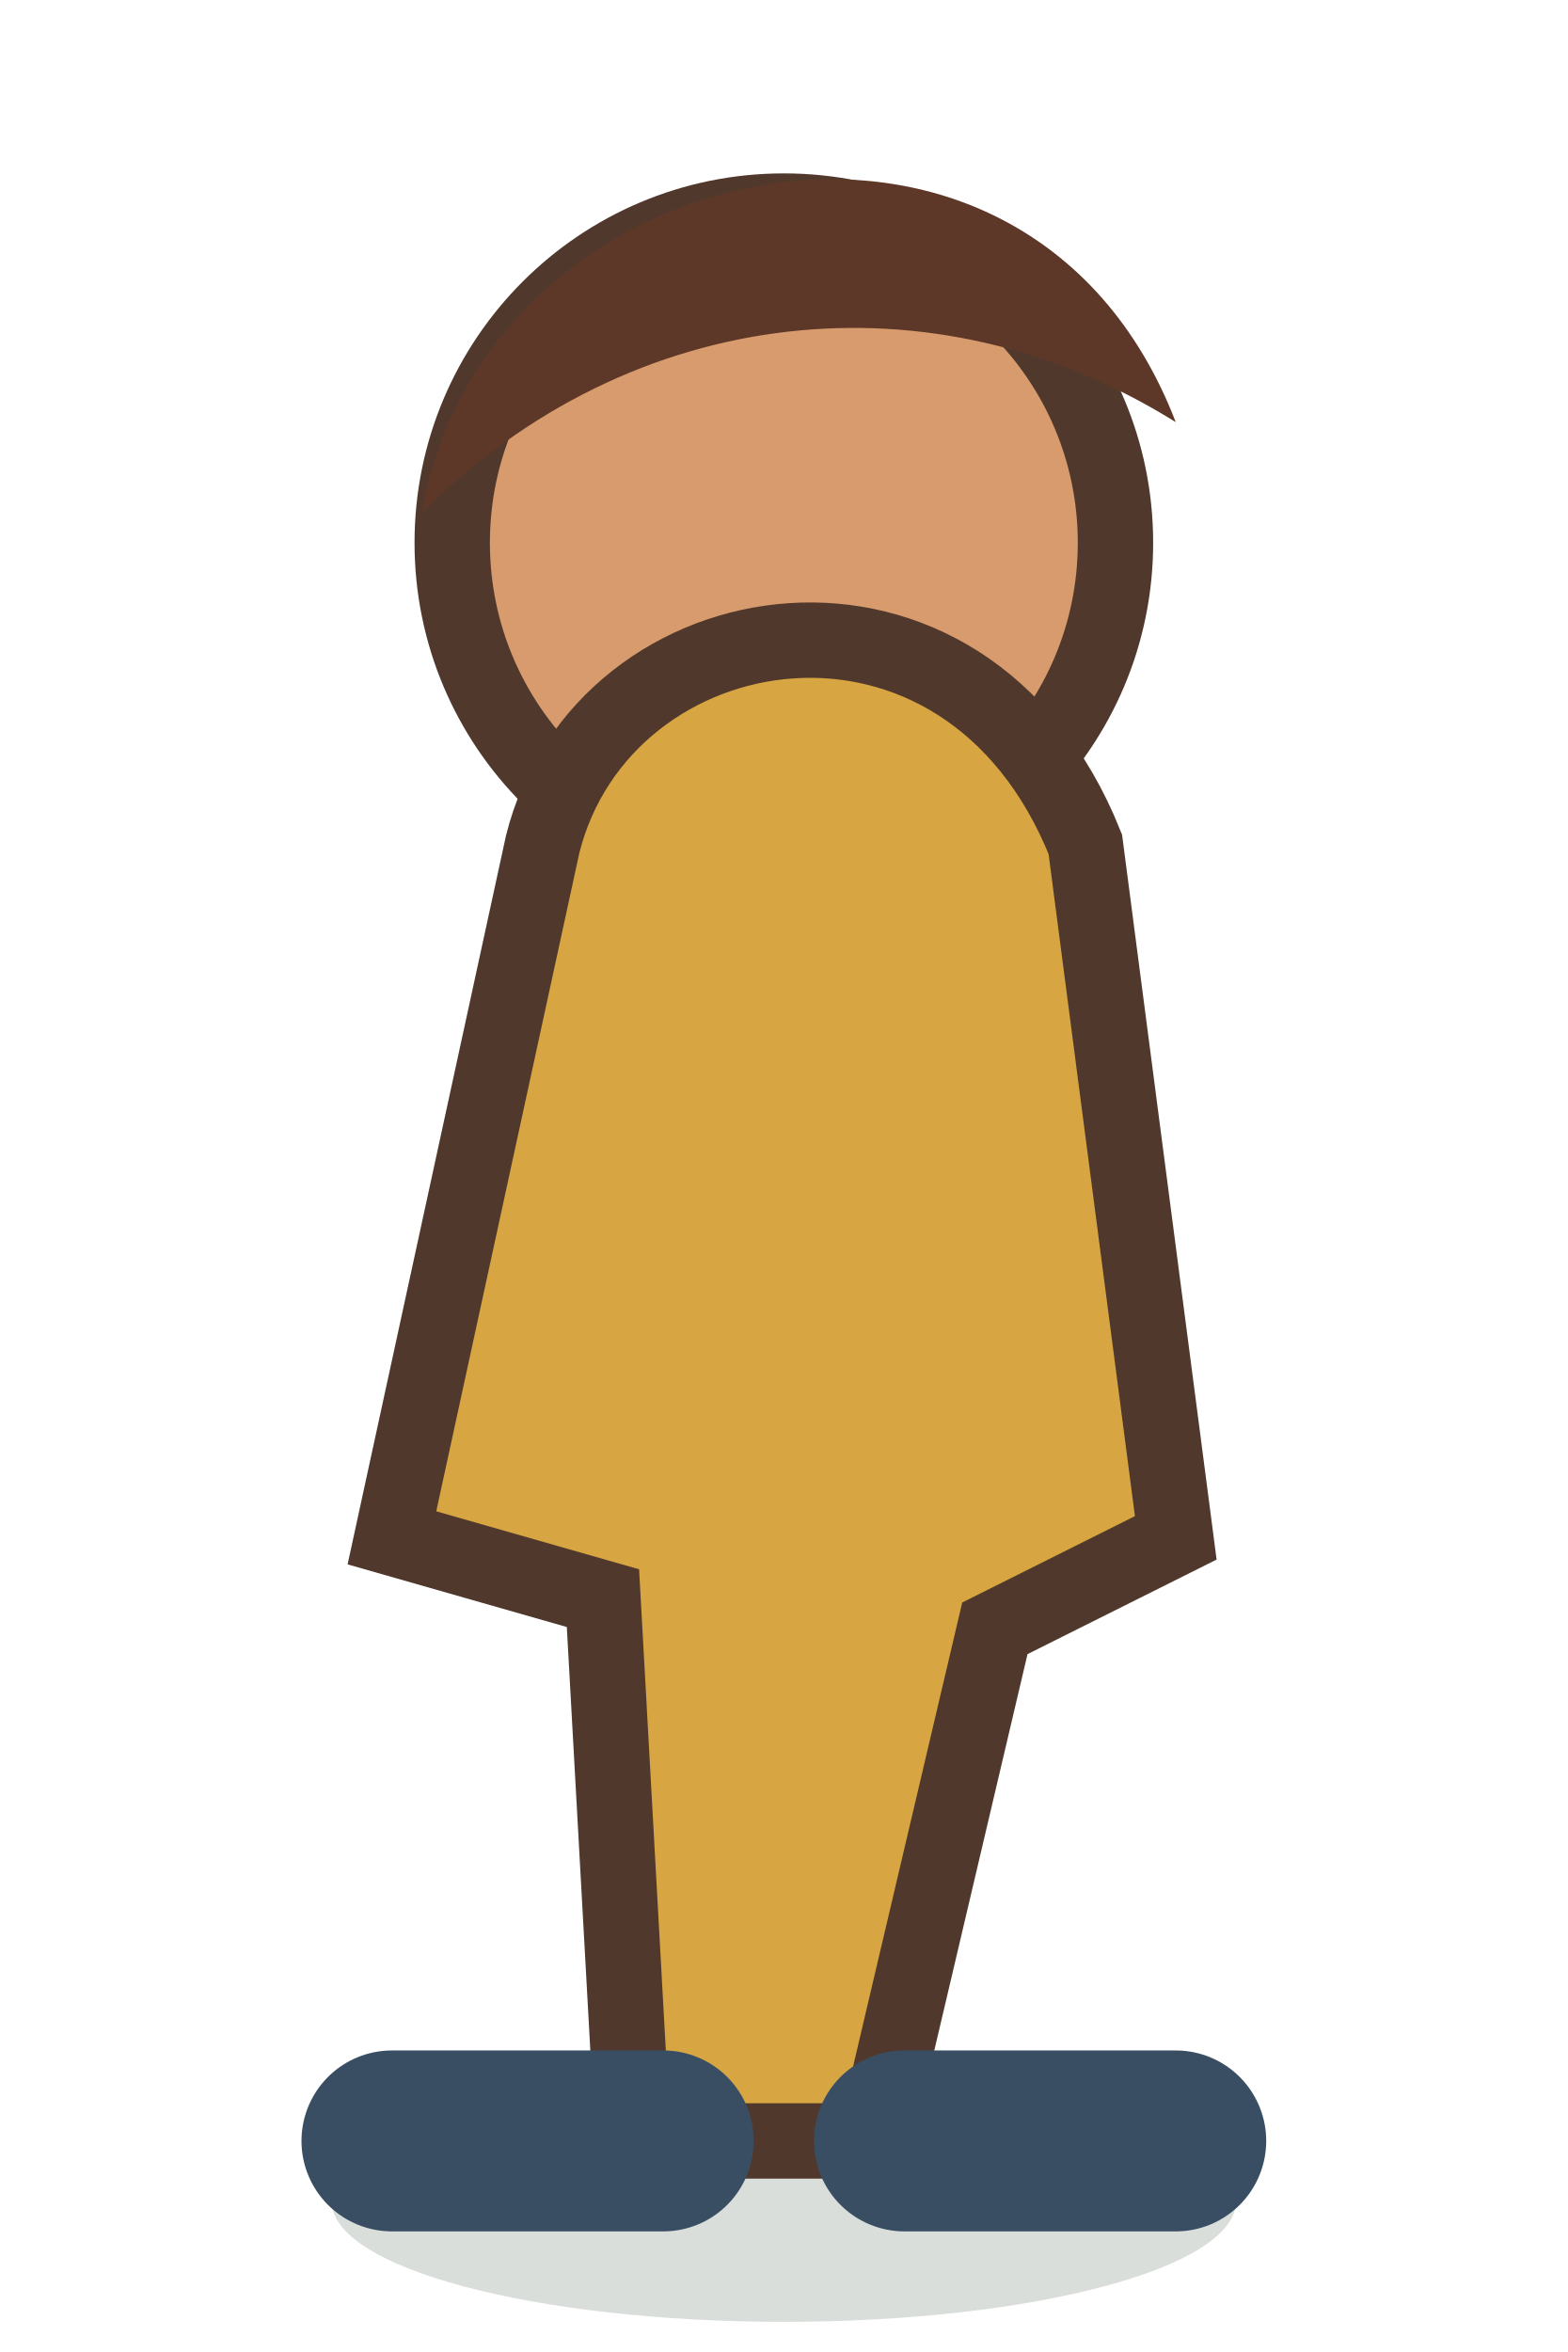
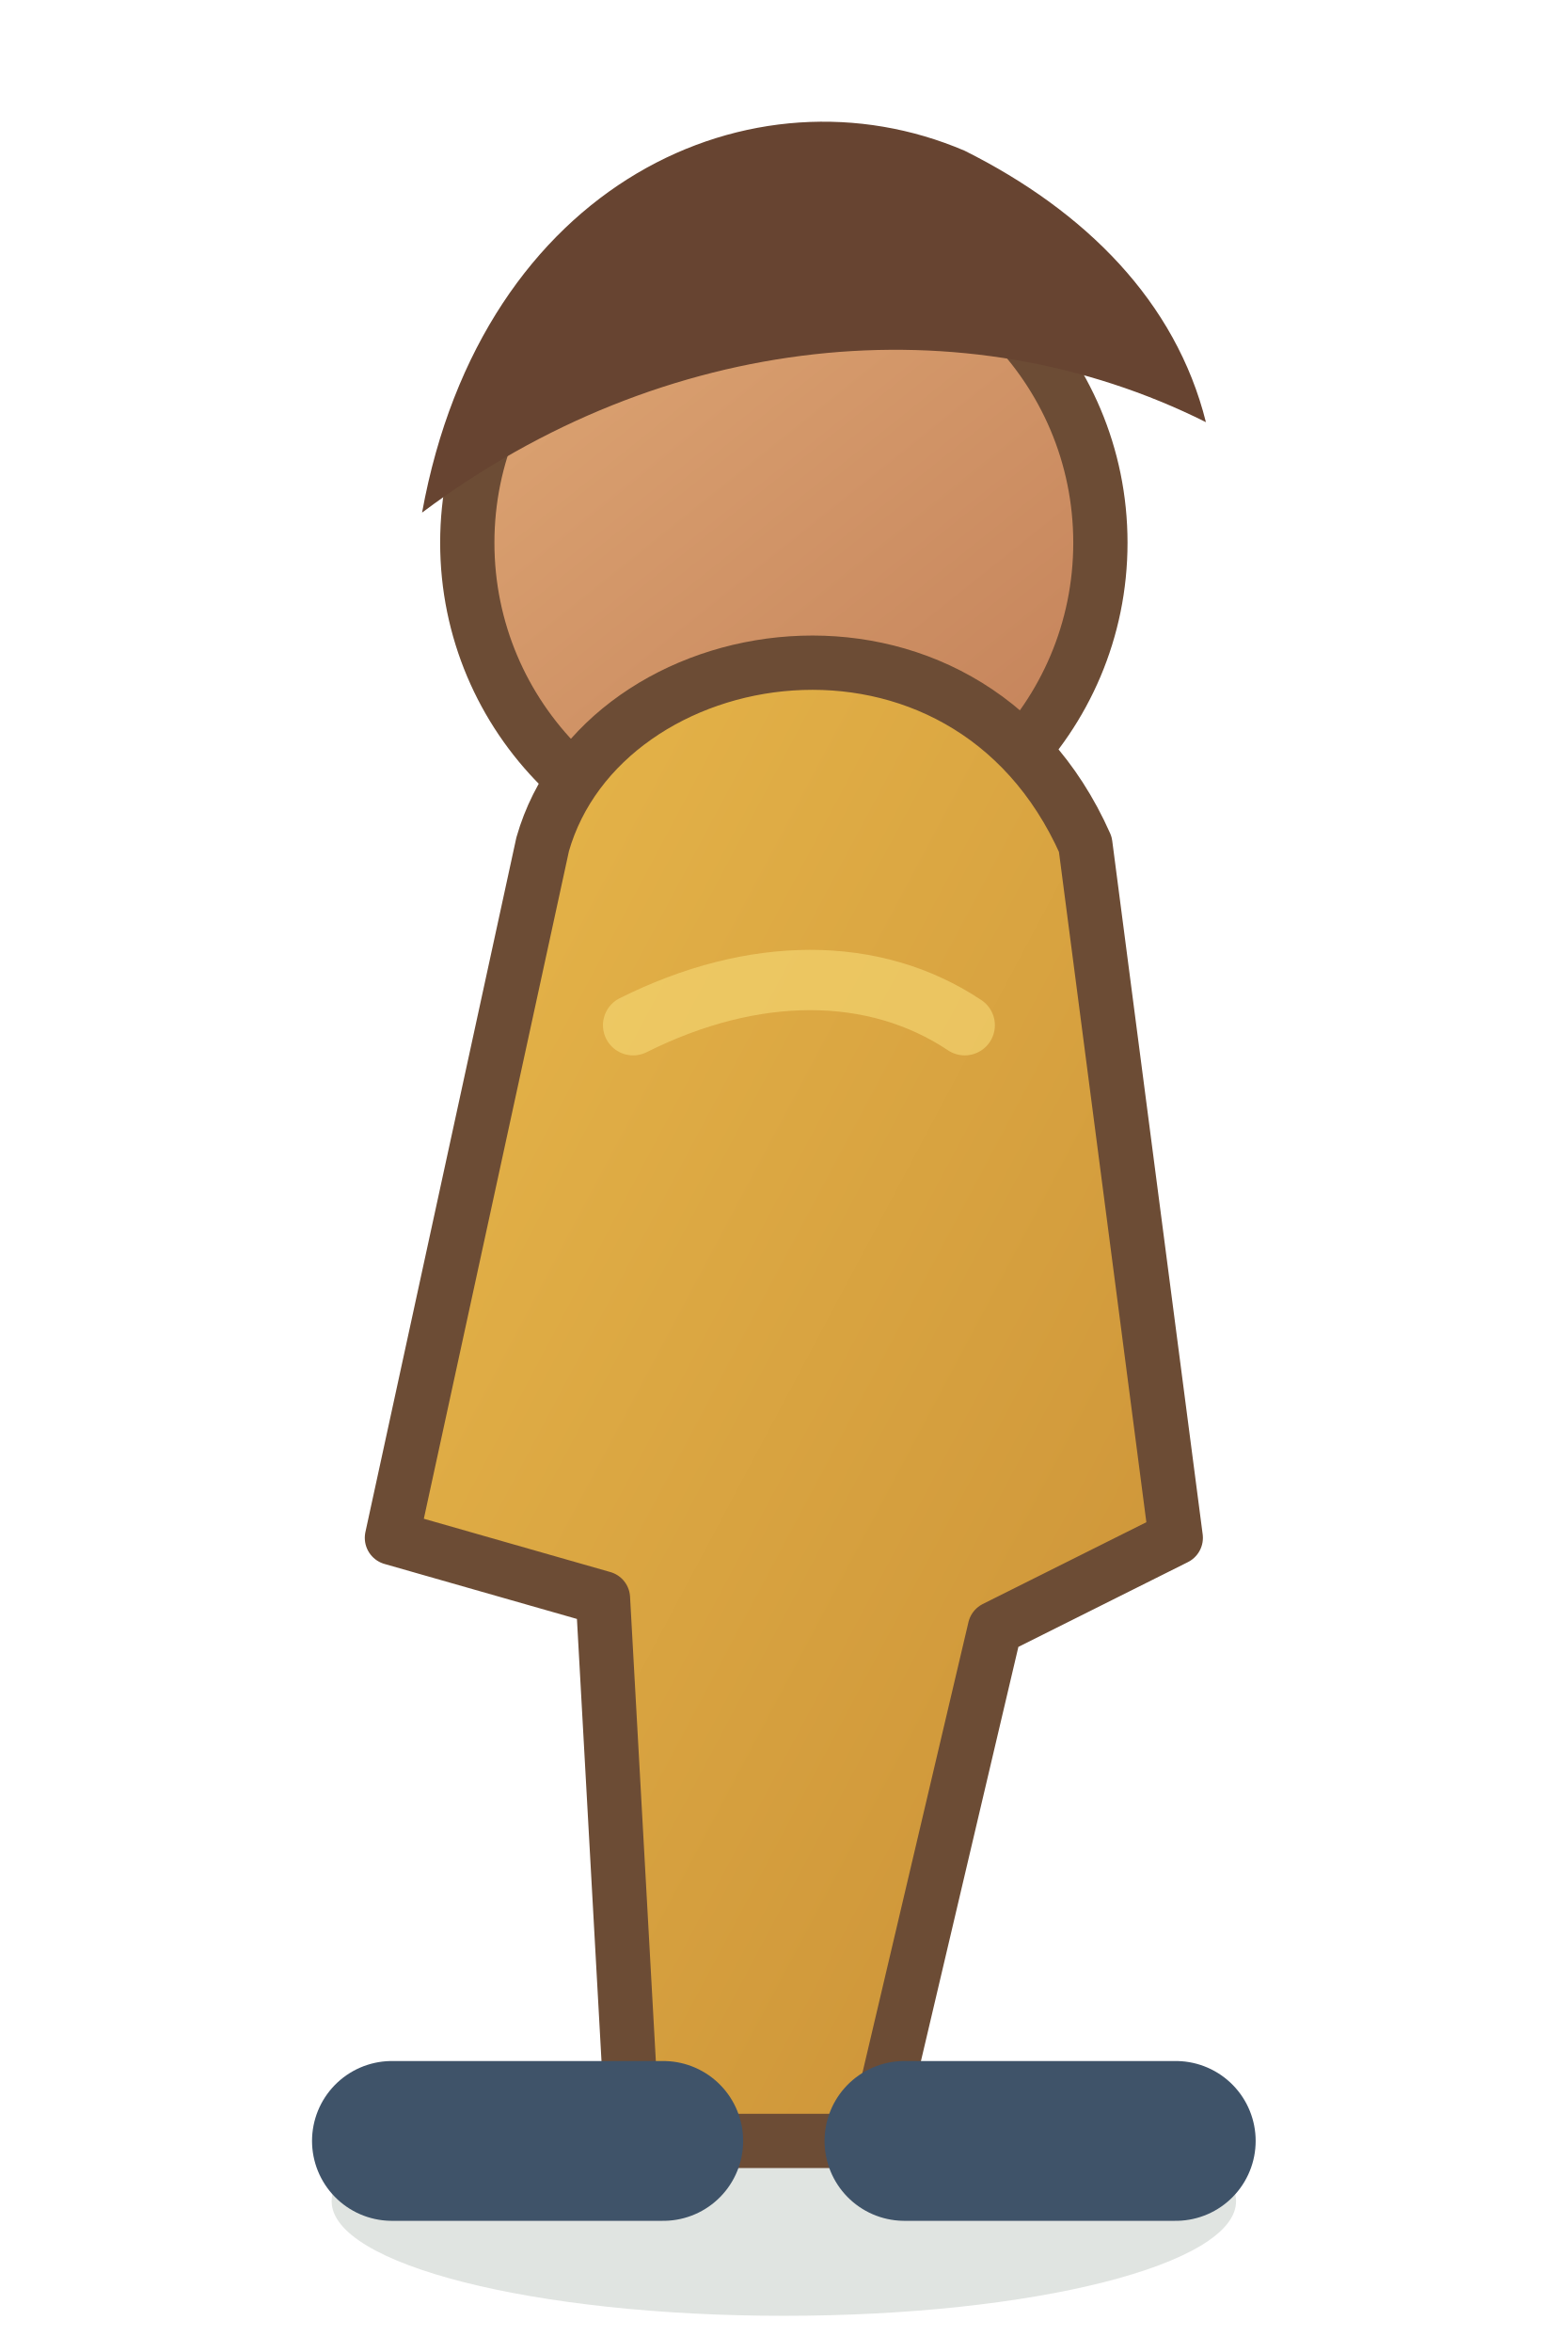
<svg xmlns="http://www.w3.org/2000/svg" width="52" height="78" viewBox="0 0 52 78">
-   <ellipse cx="26" cy="73" rx="15" ry="4" fill="#324a35" opacity=".18" />
-   <circle cx="26" cy="18" r="11" fill="#d89b6d" stroke="#50392c" stroke-width="2.5" />
-   <path d="M14 17c2-12 20-16 25-3-8-5-18-4-25 3z" fill="#5d3828" />
-   <path d="M18 28c2-8 14-10 18 0l3 23-6 3-4 17h-8l-1-18-7-2z" fill="#d7a541" stroke="#50392c" stroke-width="2.5" />
-   <path d="M22 71h-9M30 71h9" stroke="#394e63" stroke-width="6" stroke-linecap="round" />
+   <defs>
+     <linearGradient id="shirt" x1="0" y1="0" x2="1" y2="1">
+       <stop stop-color="#e8b84b" />
+       <stop offset="1" stop-color="#c98f36" />
+     </linearGradient>
+     <linearGradient id="skin" x1="0" y1="0" x2=".8" y2="1">
+       <stop stop-color="#e0a976" />
+       <stop offset="1" stop-color="#c4825a" />
+     </linearGradient>
+   </defs>
+   <ellipse cx="26" cy="73" rx="15" ry="3.8" fill="#324a35" opacity=".15" />
+   <circle cx="26" cy="18" r="10.5" fill="url(#skin)" stroke="#6c4c35" stroke-width="1.8" />
+   <path d="M14 17c2-11 11-15 18-12 4 2 7 5 8 9-8-4-18-3-26 3z" fill="#674431" />
+   <path d="M18 28c2-7 14-9 18 0l3 23-6 3-4 17h-8l-1-18-7-2z" fill="url(#shirt)" stroke="#6c4c35" stroke-width="1.8" stroke-linejoin="round" />
+   <path d="M22 71h-9M30 71h9" stroke="#3f5369" stroke-width="5.3" stroke-linecap="round" />
+   <path d="M21 34c4-2 8-2 11 0" fill="none" stroke="#f5d875" stroke-width="2" stroke-linecap="round" opacity=".62" />
</svg>
